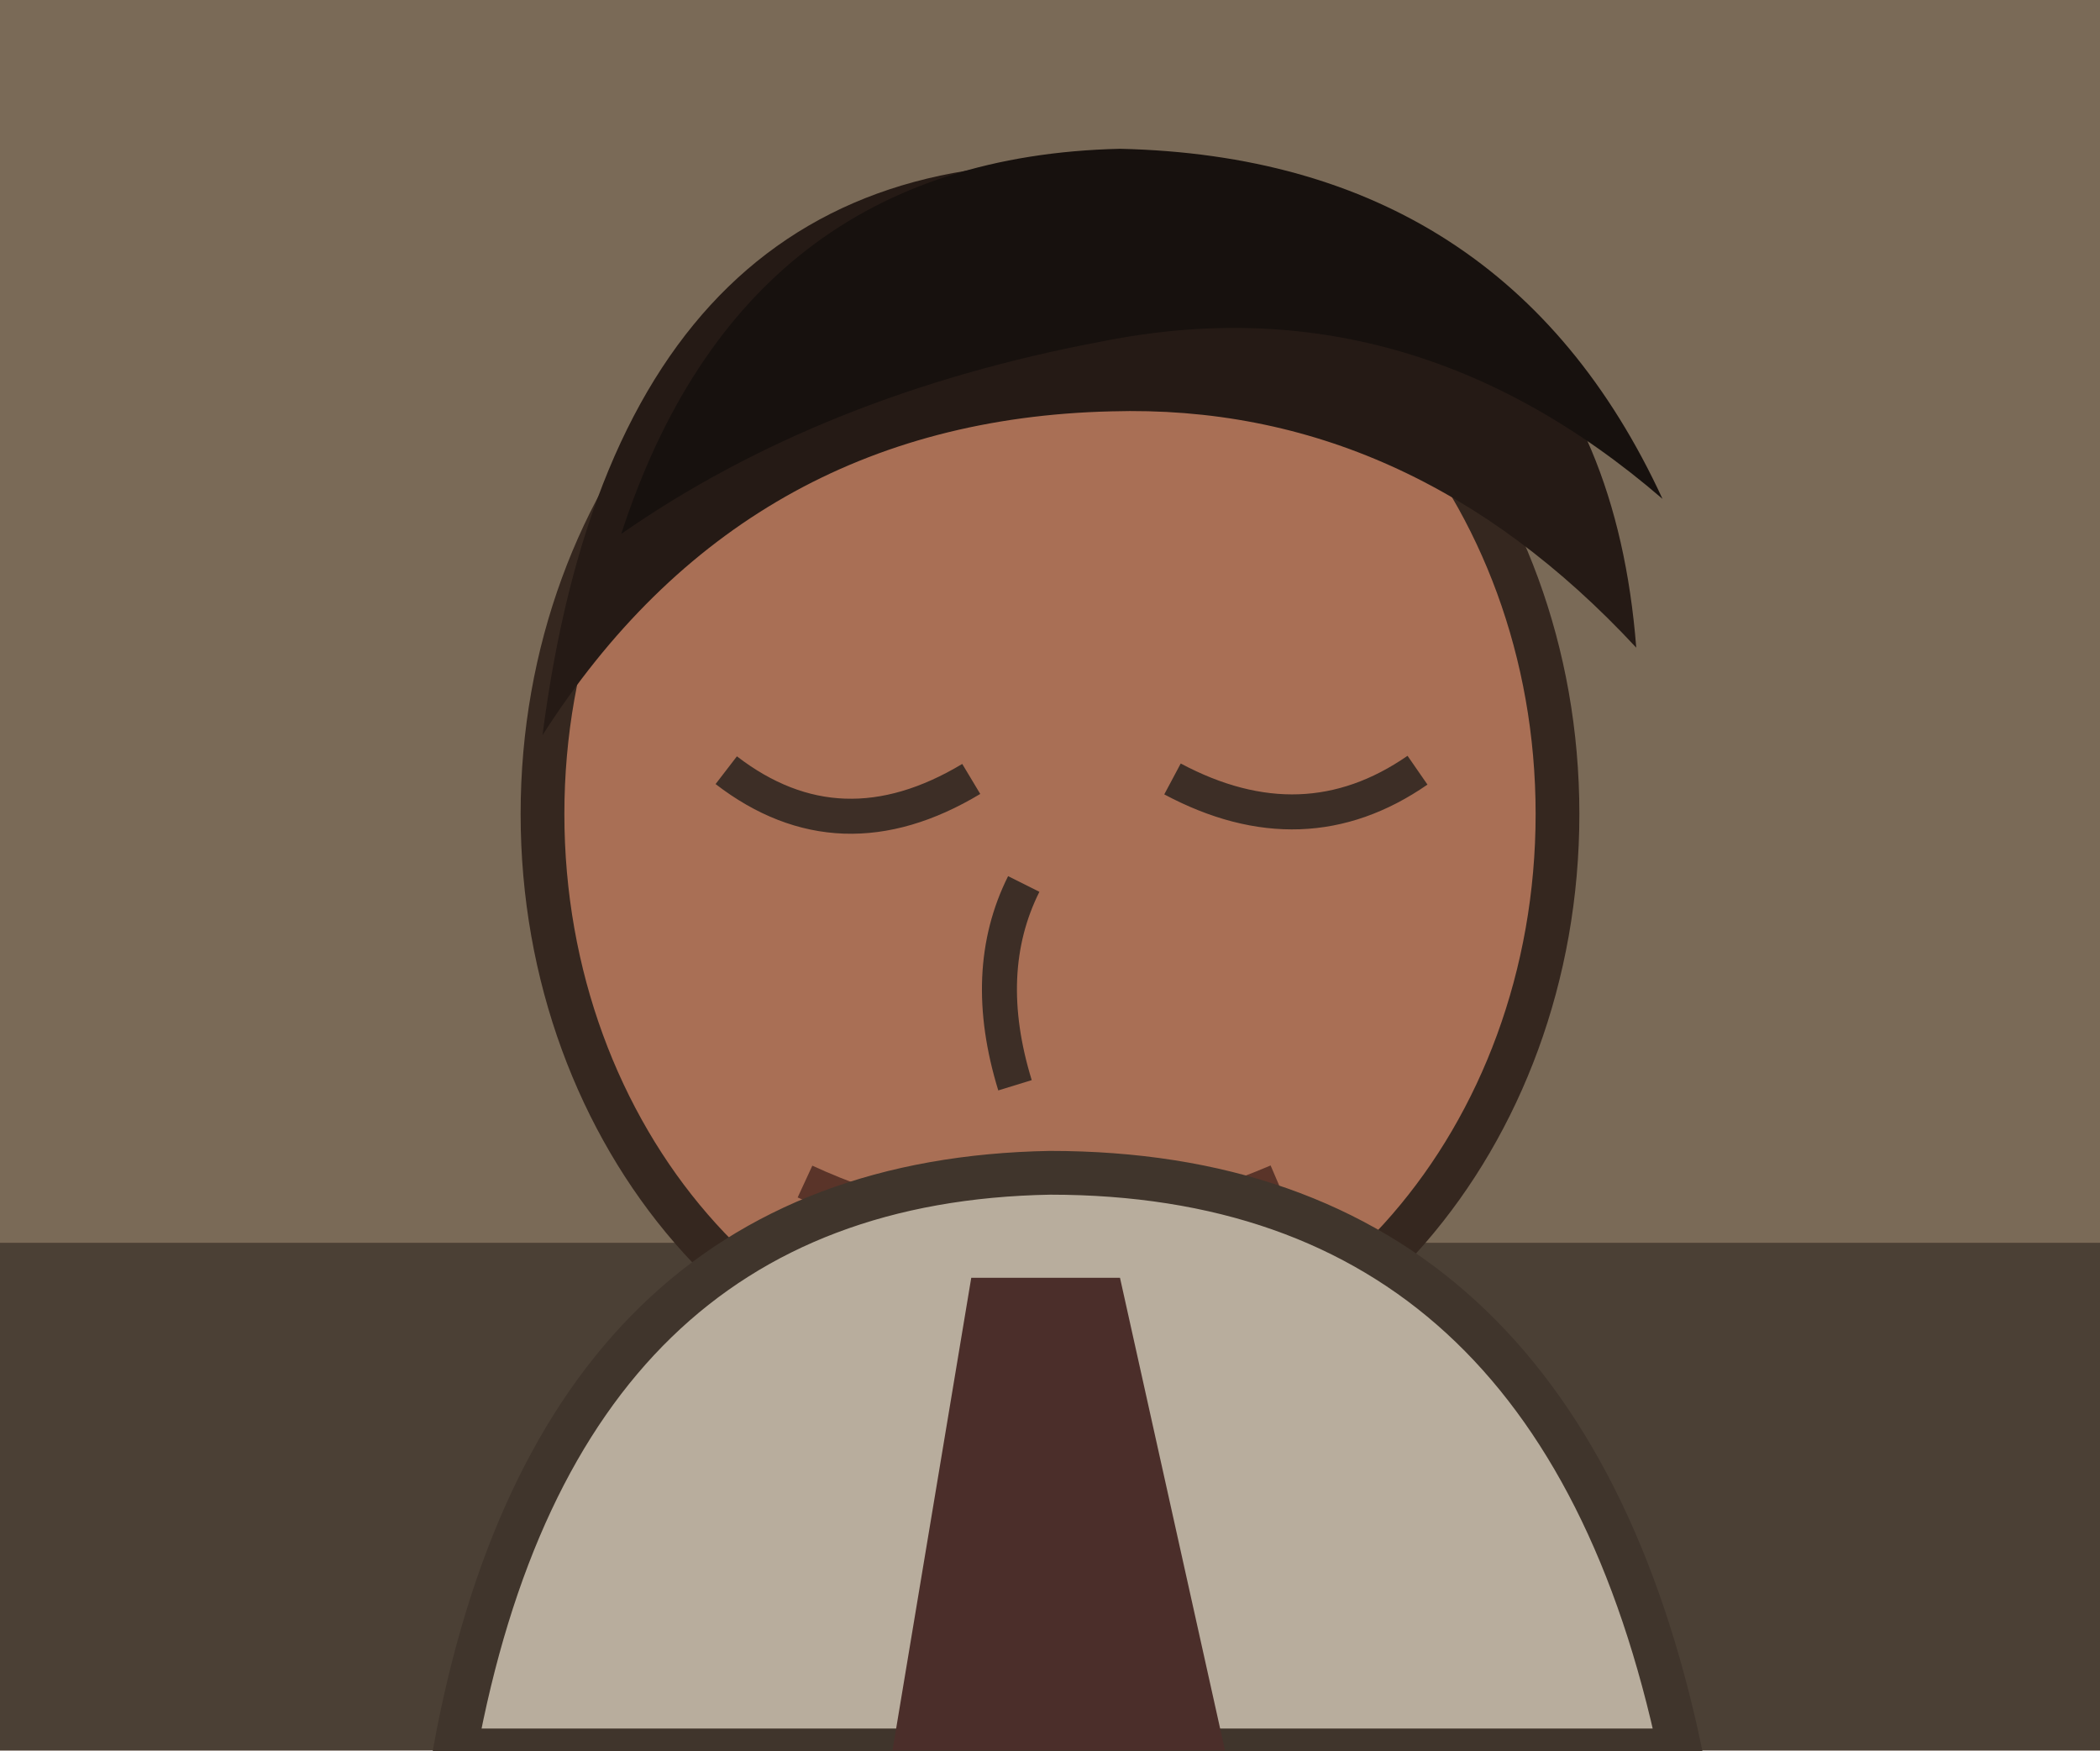
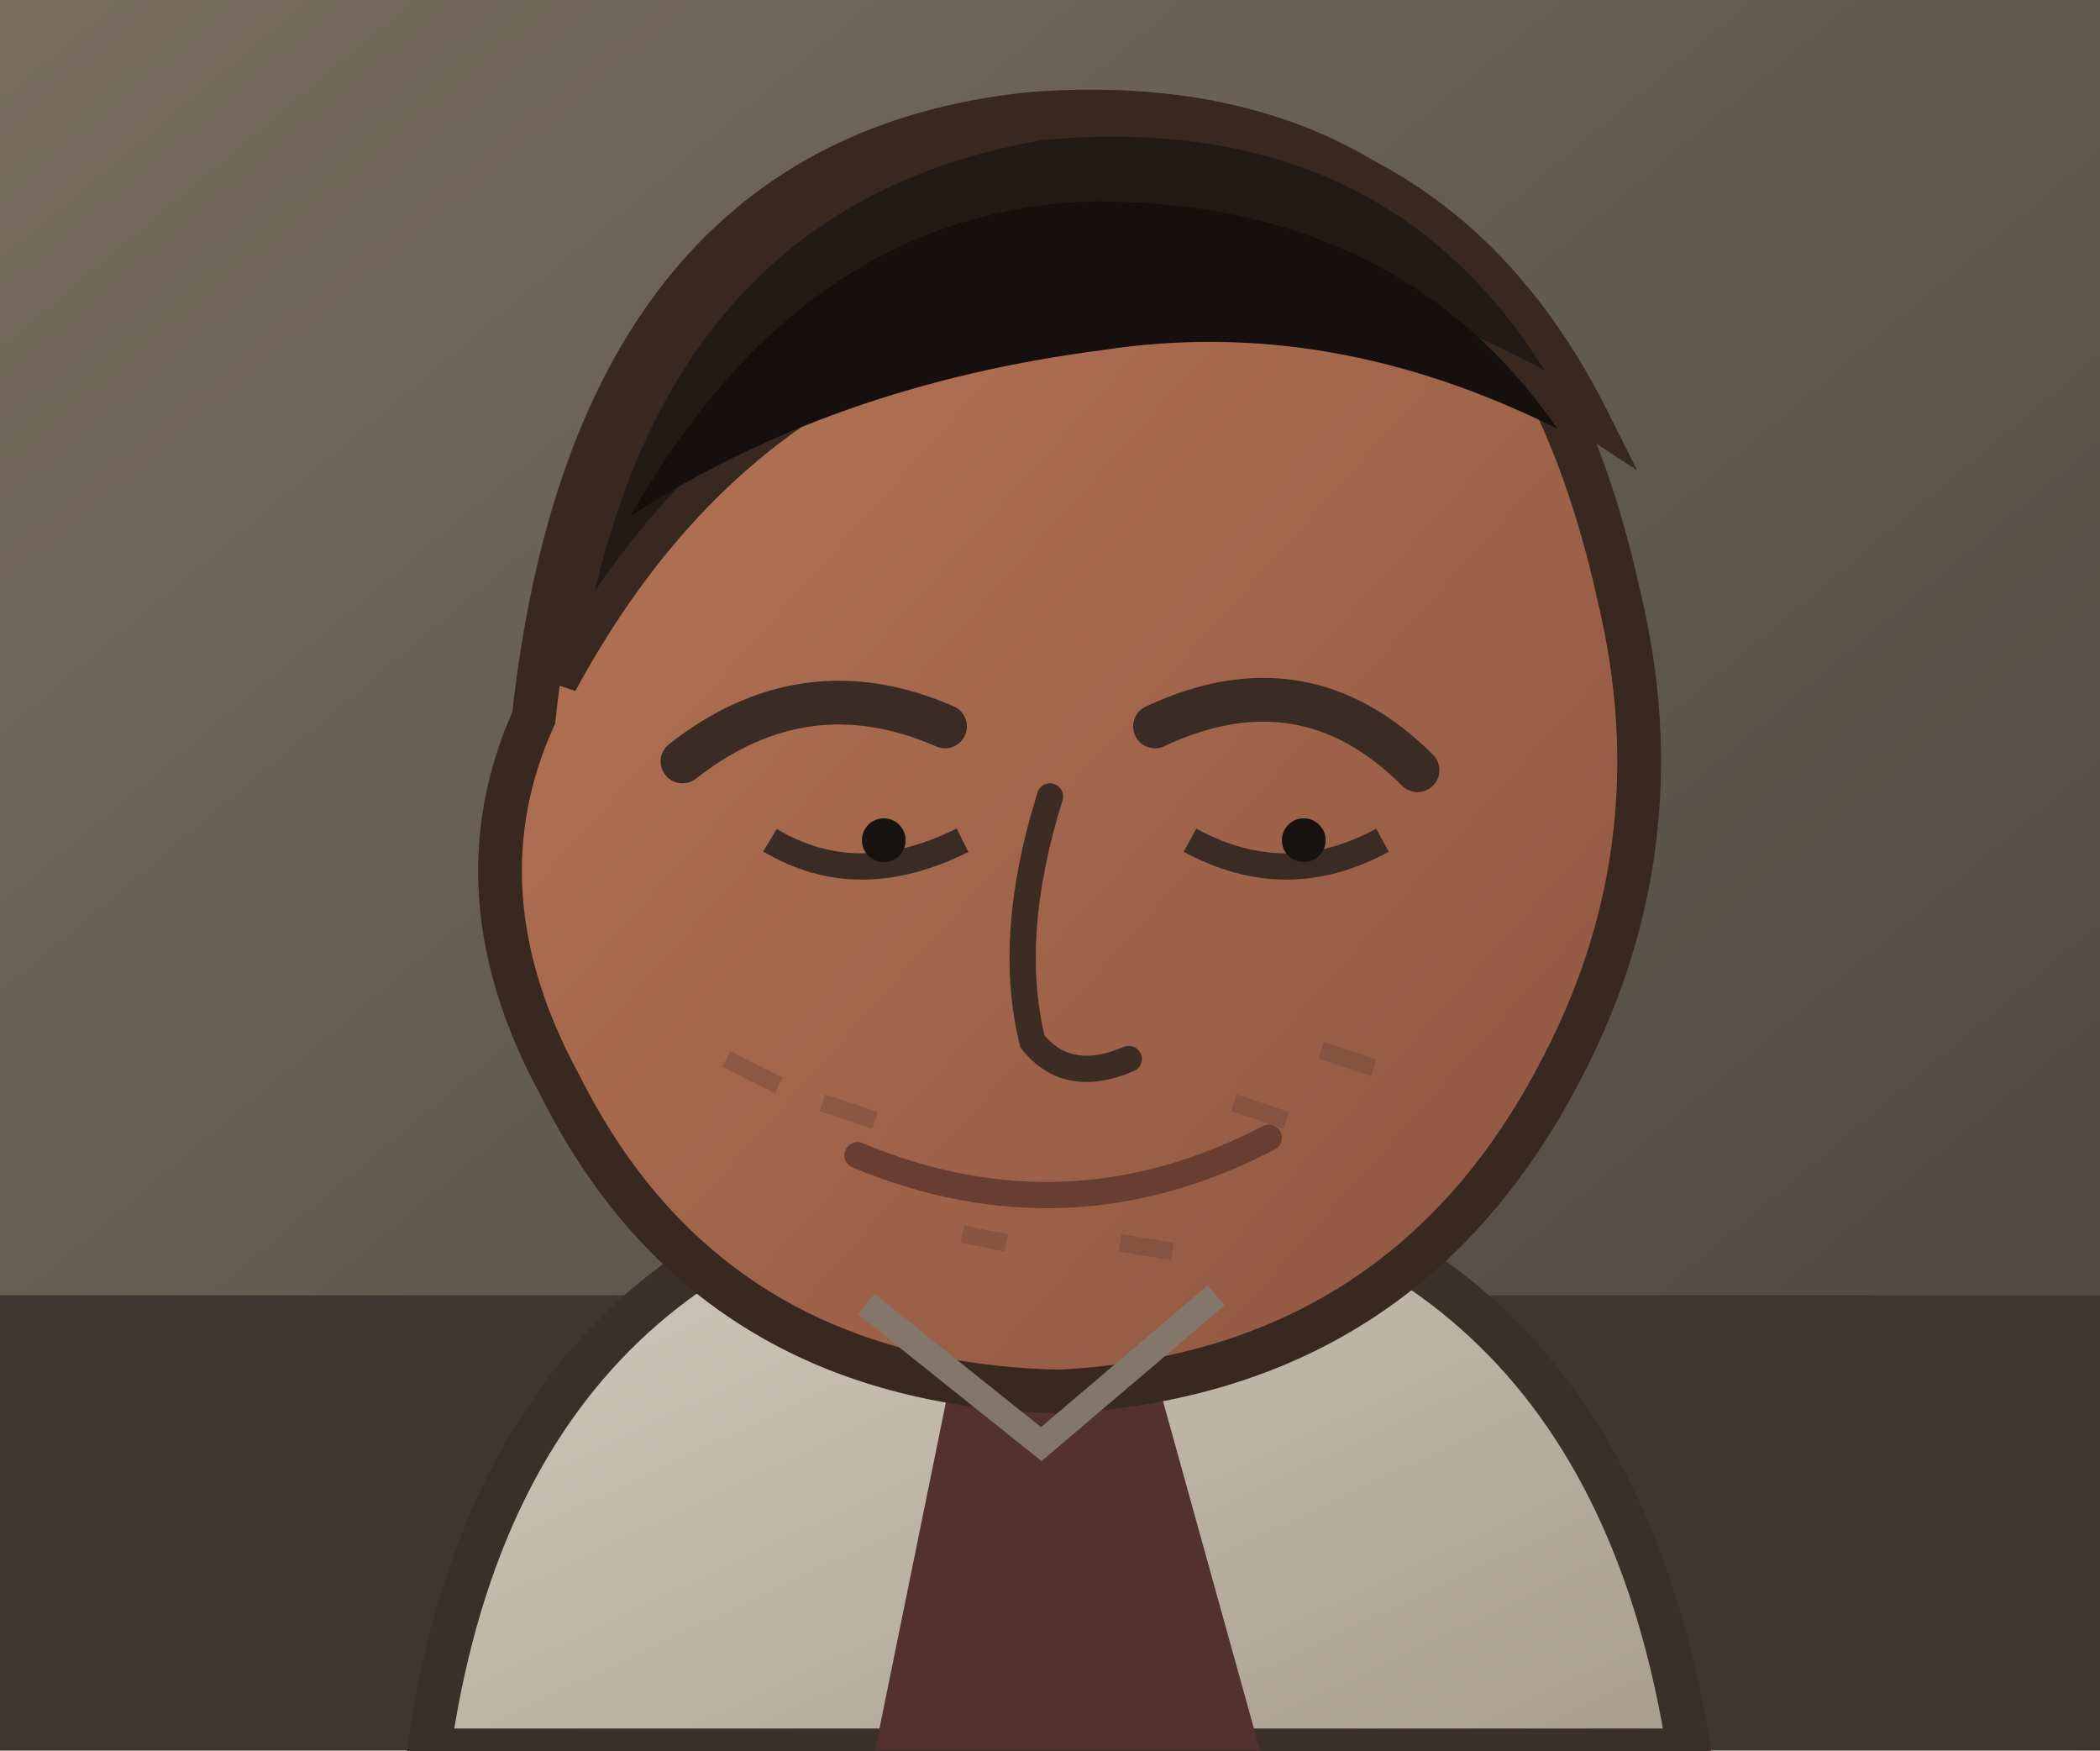
<svg xmlns="http://www.w3.org/2000/svg" viewBox="0 0 240 200">
-   <rect width="240" height="200" fill="#7a6a57" />
-   <rect y="142" width="240" height="58" fill="#4b4035" />
-   <ellipse cx="120" cy="93" rx="58" ry="67" fill="#a96f55" stroke="#35271f" stroke-width="5" />
-   <path d="M62 84q9-70 67-65q54 4 58 55q-26-28-60-27q-42 1-65 37z" fill="#251a15" />
-   <path d="M71 61q14-43 57-44q44 1 62 40q-29-25-64-18q-32 6-55 22z" fill="#17110e" />
-   <path d="M83 88q13 10 28 1M134 89q15 8 28-1" fill="none" stroke="#3d2e26" stroke-width="4" />
-   <path d="M117 101q-5 10-1 23" fill="none" stroke="#3d2e26" stroke-width="4" />
-   <path d="M92 135q26 12 54 0" fill="none" stroke="#5a3429" stroke-width="4" />
-   <path d="M52 200q12-65 68-66q58 0 72 66z" fill="#b8ad9d" stroke="#40352c" stroke-width="5" />
-   <path d="M111 146l17 0l12 54h-38z" fill="#4b2e2a" />
+   <defs>
+     <linearGradient id="bg" x1="0" y1="0" x2="1" y2="1">
+       <stop stop-color="#786d5f" />
+       <stop offset="1" stop-color="#4c453d" />
+     </linearGradient>
+     <linearGradient id="skin" x1="0" y1="0" x2="1" y2="1">
+       <stop stop-color="#b77858" />
+       <stop offset="1" stop-color="#8d543f" />
+     </linearGradient>
+     <linearGradient id="shirt" x1="0" y1="0" x2="1" y2="1">
+       <stop stop-color="#d4ccbf" />
+       <stop offset="1" stop-color="#a89d8e" />
+     </linearGradient>
+   </defs>
+   <rect width="240" height="200" fill="url(#bg)" />
+   <rect y="148" width="240" height="52" fill="#3d3730" />
+   <path d="M49 200q9-63 71-68q63 4 73 68z" fill="url(#shirt)" stroke="#3b3028" stroke-width="5" />
+   <path d="M111 146h18l15 54h-44z" fill="#52312e" />
+   <path d="M61 82q7-64 57-69q54-4 67 55q7 29-7 55q-18 34-57 36q-40-1-57-35q-12-22-3-42z" fill="url(#skin)" stroke="#382820" stroke-width="5" />
+   <path d="M64 78q8-56 55-64q44-4 63 34q-29-19-61-13q-37 6-57 43z" fill="#241a15" stroke="#382820" stroke-width="4" />
+   <path d="M72 59q20-35 53-36q35 0 53 26q-26-13-52-9q-31 4-54 19z" fill="#15100e" />
+   <path d="M78 87q14-11 30-4M132 83q17-8 30 5" fill="none" stroke="#3a2b24" stroke-width="5" stroke-linecap="round" />
+   <path d="M88 96q10 6 22 0M136 96q11 6 22 0" fill="none" stroke="#3a2b24" stroke-width="3" />
+   <circle cx="101" cy="96" r="2.5" fill="#171311" />
+   <circle cx="149" cy="96" r="2.5" fill="#171311" />
+   <path d="M120 91q-5 16-2 28q4 5 11 2" fill="none" stroke="#3d2c24" stroke-width="3" stroke-linecap="round" />
+   <path d="M98 132q24 10 47-2" fill="none" stroke="#683d32" stroke-width="3" stroke-linecap="round" />
+   <g stroke="#6c4336" stroke-width="2" opacity=".4">
+     <path d="M83 121l6 3M94 126l6 2M151 120l6 2M141 126l6 2M110 141l5 1M128 142l6 1" />
+   </g>
+   <path d="M99 149l20 16l20-17" fill="none" stroke="#82776a" stroke-width="3" />
</svg>
